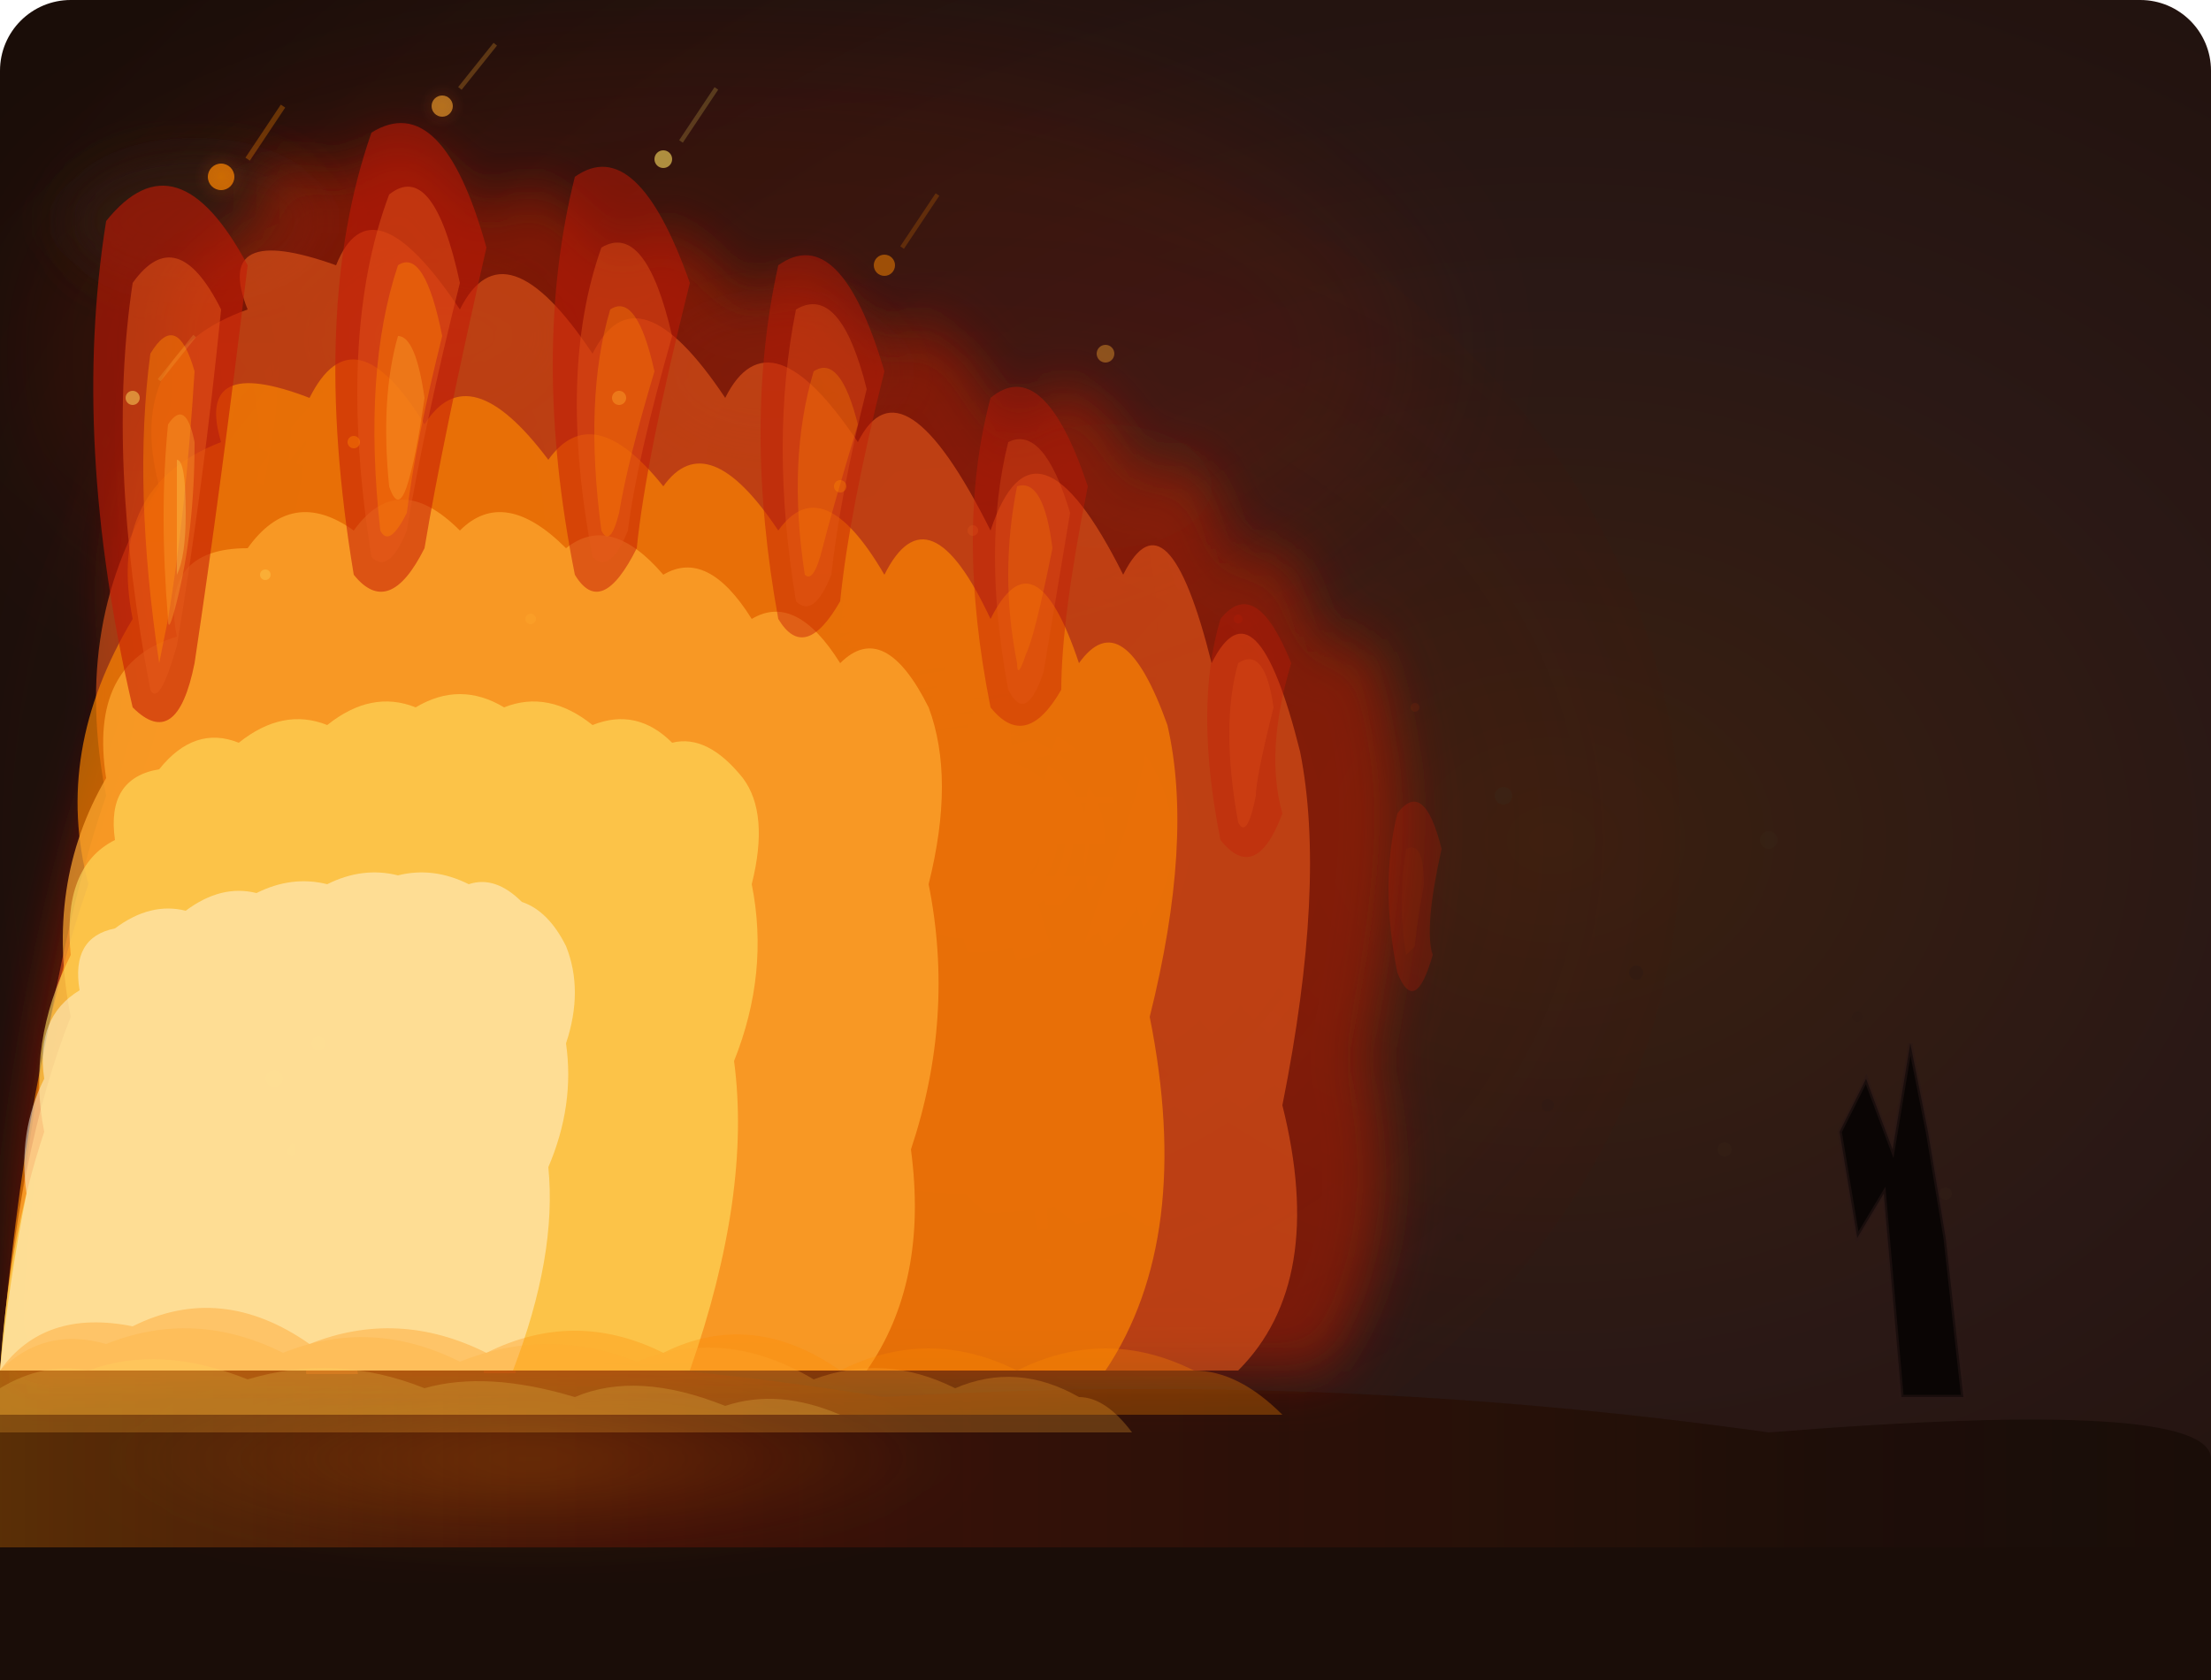
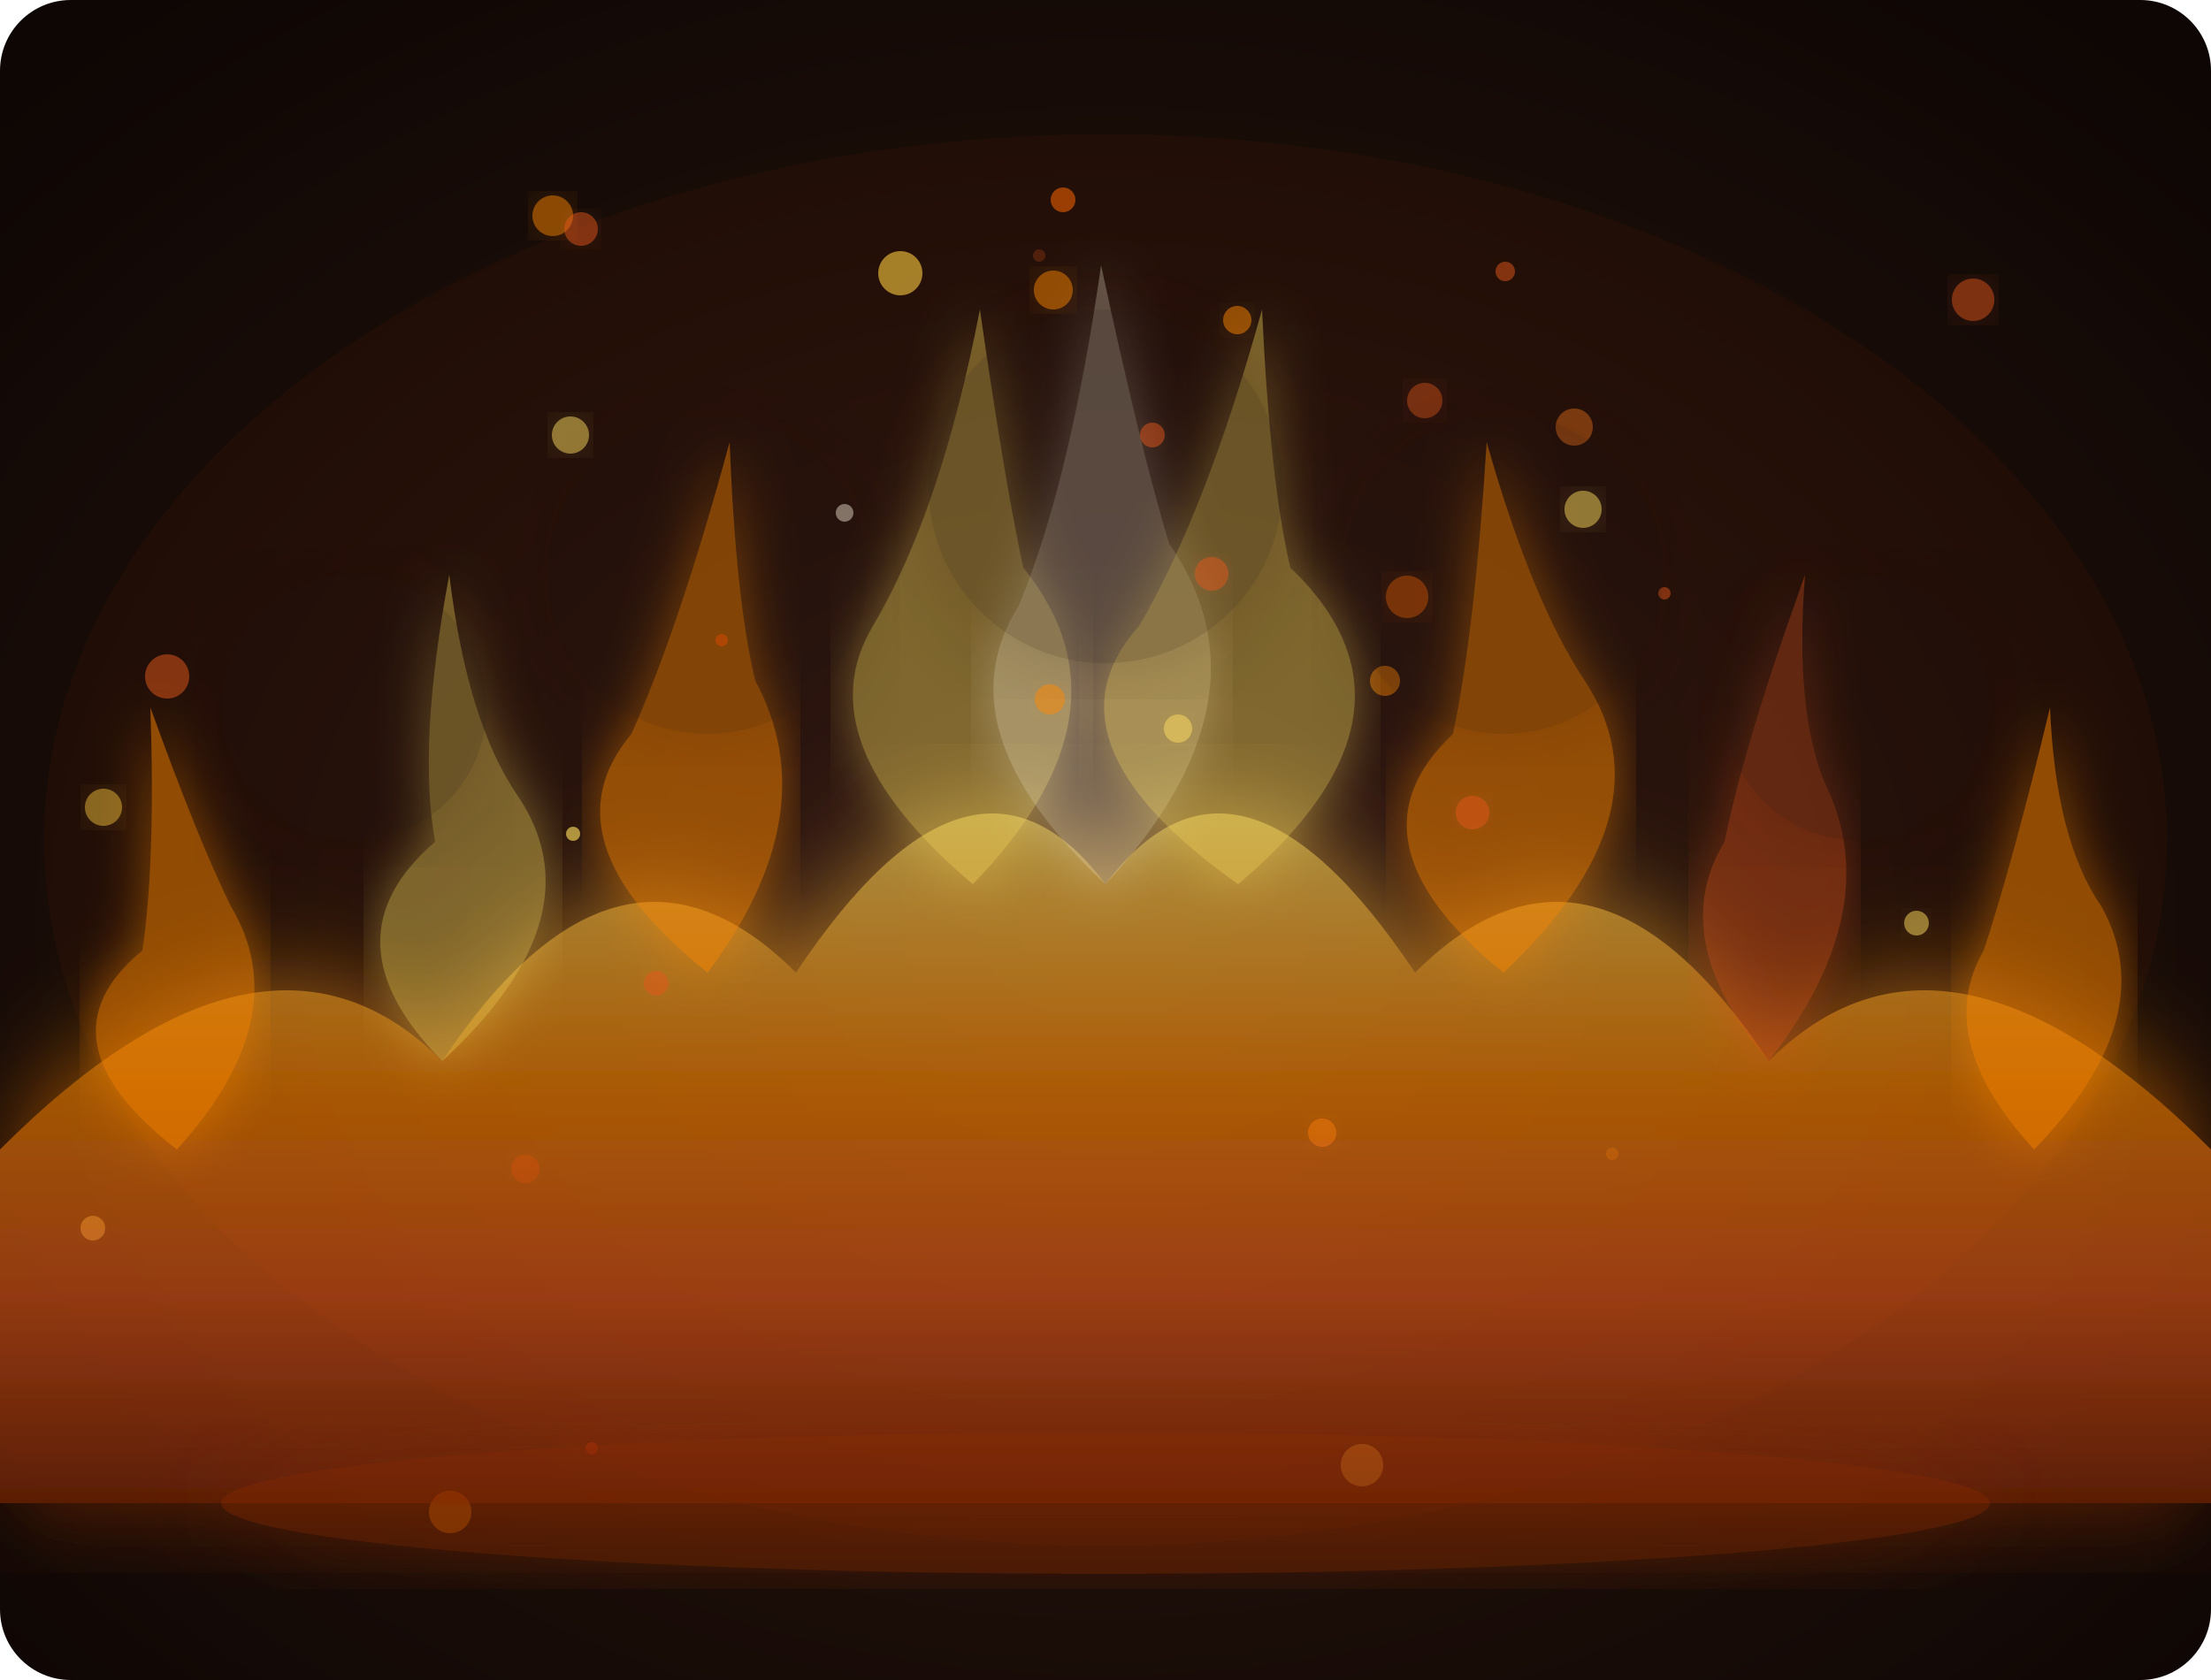
<svg xmlns="http://www.w3.org/2000/svg" width="250" height="190" viewBox="0 0 250 190">
  <defs>
-     <radialGradient id="bgWF" cx="70%" cy="50%" r="80%">
-       <stop offset="0%" stop-color="#3a2010" />
-       <stop offset="40%" stop-color="#2a1815" />
-       <stop offset="100%" stop-color="#1a0d08" />
+     <filter id="glow1">
+       <feGaussianBlur stdDeviation="3" result="blur" />
+       <feMerge>
+         <feMergeNode in="blur" />
+         <feMergeNode in="SourceGraphic" />
+       </feMerge>
+     </filter>
+     <filter id="soft2">
+       <feGaussianBlur stdDeviation="6" result="blur" />
+       <feMerge>
+         <feMergeNode in="blur" />
+         <feMergeNode in="SourceGraphic" />
+       </feMerge>
+     </filter>
+     <radialGradient id="bg3" cx="50%" cy="55%" r="70%">
+       <stop offset="0%" stop-color="#2a1815" />
+       <stop offset="60%" stop-color="#1a0d08" />
+       <stop offset="100%" stop-color="#0d0604" />
    </radialGradient>
-     <radialGradient id="flameGWF" cx="50%" cy="50%" r="50%">
-       <stop offset="0%" stop-color="#fff8e0" stop-opacity="0.9" />
-       <stop offset="15%" stop-color="#ffe060" stop-opacity="0.8" />
-       <stop offset="35%" stop-color="#ffaa30" stop-opacity="0.7" />
-       <stop offset="60%" stop-color="#ff8800" stop-opacity="0.5" />
-       <stop offset="100%" stop-color="#e6591a" stop-opacity="0" />
-     </radialGradient>
-     <radialGradient id="glowWF" cx="50%" cy="50%" r="50%">
-       <stop offset="0%" stop-color="#ff8800" stop-opacity="0.5" />
-       <stop offset="100%" stop-color="#e6591a" stop-opacity="0" />
-     </radialGradient>
-     <radialGradient id="bigGlowWF" cx="60%" cy="50%" r="60%">
-       <stop offset="0%" stop-color="#c41a05" stop-opacity="0.2" />
-       <stop offset="100%" stop-color="#1a0d08" stop-opacity="0" />
-     </radialGradient>
-     <linearGradient id="smokeGWF" x1="0%" y1="100%" x2="0%" y2="0%">
-       <stop offset="0%" stop-color="#3a2818" stop-opacity="0.6" />
-       <stop offset="50%" stop-color="#2a1815" stop-opacity="0.4" />
-       <stop offset="100%" stop-color="#1a0d08" stop-opacity="0" />
+     <linearGradient id="lin4" x1="0%" y1="100%" x2="0%" y2="0%">
+       <stop offset="0%" stop-color="#8a2a05" />
+       <stop offset="30%" stop-color="#e6591a" />
+       <stop offset="60%" stop-color="#ff8800" />
+       <stop offset="100%" stop-color="#ffe060" />
    </linearGradient>
-     <linearGradient id="groundGWF" x1="0%" y1="0%" x2="100%" y2="0%">
-       <stop offset="0%" stop-color="#ff8800" stop-opacity="0.4" />
-       <stop offset="30%" stop-color="#c41a05" stop-opacity="0.3" />
-       <stop offset="70%" stop-color="#8a2a05" stop-opacity="0.15" />
-       <stop offset="100%" stop-color="#2a1815" stop-opacity="0" />
-     </linearGradient>
-     <filter id="blurWF" x="-20%" y="-20%" width="140%" height="140%">
-       <feGaussianBlur stdDeviation="3" />
-     </filter>
-     <filter id="bigBlurWF" x="-30%" y="-30%" width="160%" height="160%">
-       <feGaussianBlur stdDeviation="8" />
-     </filter>
  </defs>
-   <rect width="250" height="190" fill="url(#bgWF)" rx="8" />
-   <ellipse cx="90" cy="95" rx="100" ry="85" fill="url(#bigGlowWF)" />
-   <ellipse cx="80" cy="40" rx="80" ry="35" fill="#c41a05" opacity="0.12" filter="url(#bigBlurWF)" />
-   <path d="M 0 155 Q 50 150 100 158 Q 150 155 200 162 Q 250 158 250 165 L 250 190 L 0 190 Z" fill="#1a0d08" />
-   <path d="M 0 155 Q 50 150 100 158 Q 150 155 200 162 Q 250 158 250 165 L 250 175 L 0 175 Z" fill="url(#groundGWF)" opacity="0.7" />
-   <ellipse cx="60" cy="165" rx="50" ry="10" fill="url(#glowWF)" opacity="0.5" filter="url(#blurWF)" />
-   <path d="M 35 155 L 33 130 L 30 135 L 28 125 L 31 120 L 34 128 L 36 115 L 38 125 L 37 135 L 40 155 Z" fill="#1a0d08" />
-   <path d="M 35 155 L 33 130 L 30 135 L 28 125 L 31 120 L 34 128 L 36 115 L 38 125 L 37 135 L 40 155 Z" fill="none" stroke="#e6591a" stroke-width="0.8" opacity="0.4" />
-   <circle cx="31" cy="122" r="1" fill="#ff8800" opacity="0.6" />
-   <circle cx="36" cy="118" r="0.8" fill="#ffaa30" opacity="0.5" />
-   <circle cx="33" cy="130" r="0.7" fill="#ff8800" opacity="0.5" />
-   <path d="M 55 155 L 54 140 L 52 143 L 51 135 L 53 130 L 55 135 L 56 125 L 57 133 L 58 155 Z" fill="#1a0d08" />
-   <path d="M 55 155 L 54 140 L 52 143 L 51 135 L 53 130 L 55 135 L 56 125 L 57 133 L 58 155 Z" fill="none" stroke="#c41a05" stroke-width="0.6" opacity="0.3" />
-   <circle cx="53" cy="132" r="0.8" fill="#ff8800" opacity="0.5" />
-   <circle cx="56" cy="128" r="0.6" fill="#ffaa30" opacity="0.4" />
-   <path d="M 215 158 L 213 135 L 210 140 L 208 128 L 211 122 L 214 130 L 216 118 L 218 128 L 220 140 L 222 158 Z" fill="#0a0504" />
-   <path d="M 215 158 L 213 135 L 210 140 L 208 128 L 211 122 L 214 130 L 216 118 L 218 128 L 220 140 L 222 158 Z" fill="none" stroke="#2a1815" stroke-width="0.5" opacity="0.5" />
-   <path d="M 20 130 Q 15 100 25 70 Q 35 45 30 20 Q 20 15 15 30 Q 10 55 18 80 Q 10 105 20 130 Z" fill="url(#smokeGWF)" opacity="0.6" filter="url(#blurWF)" />
-   <path d="M 50 140 Q 45 110 55 85 Q 65 60 58 35 Q 50 30 45 45 Q 42 70 50 95 Q 43 115 50 140 Z" fill="url(#smokeGWF)" opacity="0.5" filter="url(#blurWF)" />
-   <path d="M 85 145 Q 80 115 90 90 Q 100 65 92 40 Q 85 35 80 50 Q 77 75 85 100 Q 78 120 85 145 Z" fill="url(#smokeGWF)" opacity="0.4" />
-   <path d="M 120 150 Q 115 125 125 100 Q 135 75 128 55 Q 120 50 115 65 Q 112 90 120 110 Q 113 130 120 150 Z" fill="url(#smokeGWF)" opacity="0.3" />
-   <ellipse cx="22" cy="25" rx="15" ry="8" fill="#3a2818" opacity="0.4" filter="url(#blurWF)" />
-   <ellipse cx="50" cy="38" rx="12" ry="7" fill="#3a2818" opacity="0.35" filter="url(#blurWF)" />
-   <ellipse cx="88" cy="42" rx="14" ry="8" fill="#3a2818" opacity="0.3" filter="url(#blurWF)" />
-   <ellipse cx="125" cy="55" rx="12" ry="7" fill="#3a2818" opacity="0.25" />
-   <path d="M 0 155 Q 5 100 15 80 Q 10 60 20 45 Q 15 30 30 25 Q 25 15 40 20 Q 45 10 55 25 Q 60 15 70 30 Q 75 20 85 35 Q 90 25 100 40 Q 105 30 115 50 Q 120 35 130 55 Q 135 45 140 65 Q 145 55 150 75 Q 155 65 158 85 Q 160 95 155 120 Q 160 140 150 155 Z" fill="#c41a05" opacity="0.5" filter="url(#blurWF)" />
-   <path d="M 0 155 Q 5 110 12 90 Q 8 70 18 55 Q 14 40 28 35 Q 24 25 38 30 Q 42 20 52 35 Q 57 25 67 40 Q 72 30 82 45 Q 87 35 97 50 Q 102 40 112 60 Q 117 45 127 65 Q 132 55 137 75 Q 142 65 147 85 Q 150 100 145 125 Q 150 145 140 155 Z" fill="#e6591a" opacity="0.6" />
-   <path d="M 0 155 Q 3 120 10 100 Q 6 85 15 70 Q 12 55 25 50 Q 22 40 35 45 Q 40 35 48 48 Q 53 40 62 52 Q 67 45 75 55 Q 80 48 88 60 Q 93 53 100 65 Q 105 55 112 70 Q 117 60 122 75 Q 127 68 132 82 Q 135 95 130 115 Q 135 140 125 155 Z" fill="#ff8800" opacity="0.65" />
-   <path d="M 0 155 Q 2 130 8 115 Q 5 100 12 88 Q 10 75 20 72 Q 18 62 28 62 Q 33 55 40 60 Q 45 53 52 60 Q 57 55 64 62 Q 69 58 75 65 Q 80 62 85 70 Q 90 67 95 75 Q 100 70 105 80 Q 108 88 105 100 Q 108 115 103 130 Q 105 145 98 155 Z" fill="#ffaa30" opacity="0.7" />
-   <path d="M 0 155 Q 1 140 5 128 Q 3 118 8 108 Q 7 98 13 95 Q 12 88 18 87 Q 22 82 27 84 Q 32 80 37 82 Q 42 78 47 80 Q 52 77 57 80 Q 62 78 67 82 Q 72 80 76 84 Q 80 83 84 88 Q 87 92 85 100 Q 87 110 83 120 Q 85 135 78 155 Z" fill="#ffe060" opacity="0.6" />
-   <path d="M 0 155 Q 1 145 3 135 Q 2 128 5 122 Q 4 115 9 112 Q 8 106 13 105 Q 17 102 21 103 Q 25 100 29 101 Q 33 99 37 100 Q 41 98 45 99 Q 49 98 53 100 Q 56 99 59 102 Q 62 103 64 107 Q 66 112 64 118 Q 65 125 62 132 Q 63 142 58 155 Z" fill="#fff8e0" opacity="0.5" />
-   <path d="M 15 80 Q 8 50 12 25 Q 20 15 28 30 Q 25 55 22 75 Q 20 85 15 80 Z" fill="#c41a05" opacity="0.6" />
-   <path d="M 17 78 Q 12 52 15 32 Q 20 25 25 35 Q 23 55 20 73 Q 18 80 17 78 Z" fill="#e6591a" opacity="0.5" />
-   <path d="M 18 75 Q 15 55 17 40 Q 20 35 22 42 Q 21 58 19 70 Q 18 75 18 75 Z" fill="#ff8800" opacity="0.45" />
-   <path d="M 19 70 Q 18 58 19 48 Q 21 45 22 50 Q 22 60 20 68 Q 19 72 19 70 Z" fill="#ffaa30" opacity="0.35" />
-   <path d="M 20 65 Q 20 58 20 52 Q 21 52 21 58 Q 21 63 20 65 Z" fill="#ffe060" opacity="0.3" />
-   <path d="M 40 65 Q 35 35 42 15 Q 50 10 55 28 Q 50 50 48 62 Q 44 70 40 65 Z" fill="#c41a05" opacity="0.55" />
-   <path d="M 42 63 Q 38 38 44 22 Q 49 18 52 32 Q 48 48 46 60 Q 44 65 42 63 Z" fill="#e6591a" opacity="0.45" />
-   <path d="M 43 60 Q 41 42 45 30 Q 48 28 50 38 Q 47 50 46 58 Q 44 62 43 60 Z" fill="#ff8800" opacity="0.4" />
-   <path d="M 44 55 Q 43 45 45 38 Q 47 38 48 45 Q 47 52 46 55 Q 45 58 44 55 Z" fill="#ffaa30" opacity="0.35" />
-   <path d="M 65 65 Q 60 40 65 20 Q 72 15 78 32 Q 73 52 72 62 Q 68 70 65 65 Z" fill="#c41a05" opacity="0.5" />
-   <path d="M 67 63 Q 63 42 68 28 Q 73 25 76 38 Q 72 52 71 60 Q 69 65 67 63 Z" fill="#e6591a" opacity="0.4" />
-   <path d="M 68 60 Q 66 45 69 35 Q 72 33 74 42 Q 71 52 70 58 Q 69 62 68 60 Z" fill="#ff8800" opacity="0.35" />
-   <path d="M 88 70 Q 84 48 88 30 Q 95 25 100 42 Q 96 58 95 68 Q 91 75 88 70 Z" fill="#c41a05" opacity="0.45" />
-   <path d="M 90 68 Q 87 50 90 35 Q 95 32 98 44 Q 95 56 94 65 Q 92 70 90 68 Z" fill="#e6591a" opacity="0.35" />
-   <path d="M 91 65 Q 89 52 92 42 Q 95 40 97 48 Q 94 58 93 62 Q 92 66 91 65 Z" fill="#ff8800" opacity="0.3" />
-   <path d="M 112 80 Q 108 60 112 45 Q 118 40 123 55 Q 120 70 120 78 Q 116 85 112 80 Z" fill="#c41a05" opacity="0.4" />
-   <path d="M 114 78 Q 111 62 114 50 Q 118 48 121 58 Q 119 70 118 76 Q 116 82 114 78 Z" fill="#e6591a" opacity="0.3" />
-   <path d="M 115 75 Q 113 65 115 55 Q 118 54 119 62 Q 117 72 116 74 Q 115 77 115 75 Z" fill="#ff8800" opacity="0.25" />
-   <path d="M 138 95 Q 135 80 138 70 Q 142 65 146 75 Q 143 85 145 92 Q 142 100 138 95 Z" fill="#c41a05" opacity="0.35" />
-   <path d="M 140 93 Q 138 82 140 75 Q 143 73 144 80 Q 142 88 142 90 Q 141 95 140 93 Z" fill="#e6591a" opacity="0.25" />
-   <path d="M 158 110 Q 156 100 158 92 Q 161 88 163 96 Q 161 105 162 108 Q 160 115 158 110 Z" fill="#c41a05" opacity="0.25" />
-   <path d="M 159 108 Q 158 102 159 96 Q 161 95 161 100 Q 160 106 160 107 Z" fill="#8a2a05" opacity="0.2" />
-   <path d="M 0 155 Q 5 148 15 150 Q 25 145 35 152 Q 45 148 55 153 Q 65 148 75 153 Q 85 148 95 155 Q 105 150 115 155 Q 125 150 135 155 Q 140 155 145 160 L 0 160 Z" fill="#ff8800" opacity="0.3" />
-   <path d="M 0 155 Q 5 150 12 152 Q 22 148 32 153 Q 42 149 52 154 Q 62 150 72 154 Q 82 150 92 156 Q 100 153 108 157 Q 115 154 122 158 Q 125 158 128 162 L 0 162 Z" fill="#ffaa30" opacity="0.25" />
-   <path d="M 0 157 Q 5 154 10 155 Q 18 152 28 156 Q 38 153 48 157 Q 55 155 65 158 Q 72 155 82 159 Q 88 157 95 160 L 0 160 Z" fill="#ffe060" opacity="0.2" />
-   <circle cx="25" cy="20" r="1.5" fill="#ff8800" opacity="0.7" />
-   <circle cx="25" cy="20" r="3" fill="url(#glowWF)" opacity="0.3" />
-   <circle cx="50" cy="12" r="1.2" fill="#ffaa30" opacity="0.6" />
-   <circle cx="50" cy="12" r="2.5" fill="url(#glowWF)" opacity="0.25" />
-   <circle cx="75" cy="18" r="1" fill="#ffe060" opacity="0.6" />
-   <circle cx="100" cy="30" r="1.2" fill="#ff8800" opacity="0.5" />
-   <circle cx="125" cy="40" r="1" fill="#ffaa30" opacity="0.4" />
-   <circle cx="15" cy="45" r="0.8" fill="#ffe060" opacity="0.5" />
-   <circle cx="40" cy="50" r="0.7" fill="#ff8800" opacity="0.4" />
-   <circle cx="70" cy="45" r="0.8" fill="#ffaa30" opacity="0.4" />
-   <circle cx="95" cy="55" r="0.7" fill="#ff8800" opacity="0.35" />
-   <circle cx="30" cy="65" r="0.6" fill="#ffe060" opacity="0.3" />
-   <circle cx="60" cy="70" r="0.6" fill="#ffaa30" opacity="0.3" />
-   <circle cx="110" cy="60" r="0.6" fill="#e6591a" opacity="0.25" />
-   <circle cx="140" cy="70" r="0.5" fill="#c41a05" opacity="0.2" />
-   <circle cx="160" cy="80" r="0.5" fill="#8a2a05" opacity="0.2" />
-   <line x1="28" y1="18" x2="32" y2="12" stroke="#ff8800" stroke-width="0.6" opacity="0.3" />
-   <line x1="52" y1="10" x2="56" y2="5" stroke="#ffaa30" stroke-width="0.5" opacity="0.25" />
-   <line x1="77" y1="16" x2="81" y2="10" stroke="#ffe060" stroke-width="0.5" opacity="0.2" />
-   <line x1="102" y1="28" x2="106" y2="22" stroke="#ff8800" stroke-width="0.5" opacity="0.2" />
-   <line x1="18" y1="43" x2="22" y2="38" stroke="#ffe060" stroke-width="0.4" opacity="0.15" />
-   <circle cx="170" cy="90" r="1" fill="#3a2818" opacity="0.4" />
-   <circle cx="185" cy="110" r="0.8" fill="#2a1815" opacity="0.35" />
-   <circle cx="200" cy="95" r="1" fill="#3a2818" opacity="0.3" />
-   <circle cx="175" cy="125" r="0.7" fill="#2a1815" opacity="0.3" />
-   <circle cx="195" cy="130" r="0.8" fill="#3a2818" opacity="0.25" />
-   <circle cx="210" cy="115" r="0.6" fill="#2a1815" opacity="0.25" />
-   <circle cx="220" cy="135" r="0.7" fill="#3a2818" opacity="0.2" />
-   <circle cx="165" cy="140" r="0.5" fill="#2a1815" opacity="0.2" />
+   <rect width="250" height="190" fill="url(#bg3)" rx="8" />
+   <ellipse cx="125.0" cy="95.0" rx="120.0" ry="79.8" fill="#8a2a05" opacity="0.08" />
+   <circle cx="120.2" cy="22.6" r="1.4" fill="#ff6600" opacity="0.54" />
+   <circle cx="18.9" cy="76.5" r="2.5" fill="#e6591a" opacity="0.50" />
+   <circle cx="188.2" cy="67.1" r="0.7" fill="#e6591a" opacity="0.49" filter="url(#glow1)" />
+   <circle cx="154.0" cy="165.7" r="2.4" fill="#ffcc40" opacity="0.58" />
+   <circle cx="10.5" cy="138.9" r="1.4" fill="#ffe060" opacity="0.46" filter="url(#glow1)" />
+   <circle cx="11.7" cy="91.3" r="2.1" fill="#ffcc40" opacity="0.47" filter="url(#glow1)" />
+   <circle cx="66.9" cy="163.8" r="0.7" fill="#c41a05" opacity="0.53" />
+   <circle cx="178.0" cy="48.3" r="2.1" fill="#ff7a1a" opacity="0.42" />
+   <circle cx="149.5" cy="128.1" r="1.6" fill="#ff7a1a" opacity="0.46" filter="url(#glow1)" />
+   <circle cx="50.9" cy="171.0" r="2.4" fill="#ff8800" opacity="0.39" />
+   <circle cx="117.5" cy="28.9" r="0.7" fill="#e6591a" opacity="0.23" />
+   <circle cx="159.1" cy="67.5" r="2.4" fill="#ff6600" opacity="0.45" filter="url(#glow1)" />
+   <circle cx="59.4" cy="132.2" r="1.6" fill="#c41a05" opacity="0.33" filter="url(#glow1)" />
+   <circle cx="156.6" cy="77.0" r="1.7" fill="#ff8800" opacity="0.46" />
+   <circle cx="64.8" cy="94.3" r="0.8" fill="#ffe060" opacity="0.62" />
+   <circle cx="95.5" cy="58.0" r="1.0" fill="#fff8e0" opacity="0.50" />
+   <circle cx="101.8" cy="30.9" r="2.5" fill="#ffcc40" opacity="0.59" />
+   <circle cx="182.3" cy="130.5" r="0.7" fill="#ff8800" opacity="0.24" />
+   <circle cx="161.1" cy="45.3" r="2.0" fill="#e6591a" opacity="0.44" filter="url(#glow1)" />
+   <circle cx="81.6" cy="72.4" r="0.7" fill="#c41a05" opacity="0.67" filter="url(#glow1)" />
+   <path d="M 0 170 L 0 130 Q 30 100 50 120 Q 70 90 90 110 Q 110 80 125 100 Q 140 80 160 110 Q 180 90 200 120 Q 220 100 250 130 L 250 170 Z" fill="url(#lin4)" opacity="0.6" filter="url(#soft2)" />
+   <path d="M 20.0 130.0 Q 3.9 117.5 16.1 107.5 Q 17.6 97.5 17.0 80.0 Q 22.4 95.0 26.1 102.5 Q 33.6 115.0 20.0 130.0 Z" fill="#ff8800" opacity="0.5" filter="url(#glow1)" />
+   <path d="M 50.0 120.0 Q 36.4 106.2 49.2 95.2 Q 47.2 84.2 50.8 65.0 Q 52.8 81.5 58.4 89.8 Q 67.9 103.5 50.0 120.0 Z" fill="#ffe060" opacity="0.4" filter="url(#glow1)" />
+   <path d="M 80.0 110.0 Q 61.3 95.0 71.4 83.0 Q 76.8 71.0 82.5 50.0 Q 83.2 68.0 85.4 77.0 Q 93.5 92.0 80.0 110.0 Z" fill="#ff8800" opacity="0.5" filter="url(#glow1)" />
+   <path d="M 110.0 100.0 Q 90.9 83.8 98.7 70.8 Q 106.4 57.8 110.8 35.0 Q 113.6 54.5 115.7 64.2 Q 128.9 80.5 110.0 100.0 Z" fill="#ffe060" opacity="0.4" filter="url(#glow1)" />
+   <path d="M 125.0 100.0 Q 106.3 82.5 115.2 68.5 Q 121.0 54.5 124.5 30.0 Q 129.0 51.0 132.2 61.5 Q 144.4 79.0 125.0 100.0 Z" fill="#fff8e0" opacity="0.3" filter="url(#glow1)" />
+   <path d="M 140.0 100.0 Q 117.1 83.8 128.8 70.8 Q 136.4 57.8 142.7 35.0 Q 143.6 54.5 145.9 64.2 Q 163.0 80.5 140.0 100.0 Z" fill="#ffe060" opacity="0.4" filter="url(#glow1)" />
+   <path d="M 170.0 110.0 Q 151.5 95.0 164.3 83.0 Q 166.8 71.0 168.1 50.0 Q 173.2 68.0 179.2 77.0 Q 189.1 92.0 170.0 110.0 Z" fill="#ff8800" opacity="0.5" filter="url(#glow1)" />
+   <path d="M 200.0 120.0 Q 188.3 106.2 195.0 95.2 Q 197.2 84.2 204.1 65.0 Q 202.8 81.5 206.9 89.8 Q 212.8 103.5 200.0 120.0 Z" fill="#e6591a" opacity="0.4" filter="url(#glow1)" />
+   <path d="M 230.0 130.0 Q 218.5 117.5 224.3 107.5 Q 227.6 97.5 231.8 80.0 Q 232.4 95.0 237.6 102.5 Q 244.6 115.0 230.0 130.0 Z" fill="#ff8800" opacity="0.5" filter="url(#glow1)" />
+   <circle cx="40" cy="80" r="15" fill="#1a0d08" opacity="0.2" filter="url(#soft2)" />
+   <circle cx="80" cy="65" r="18" fill="#1a0d08" opacity="0.15" filter="url(#soft2)" />
+   <circle cx="125" cy="55" r="20" fill="#1a0d08" opacity="0.2" filter="url(#soft2)" />
+   <circle cx="170" cy="65" r="18" fill="#1a0d08" opacity="0.15" filter="url(#soft2)" />
+   <circle cx="210" cy="80" r="15" fill="#1a0d08" opacity="0.2" filter="url(#soft2)" />
+   <circle cx="137.0" cy="64.9" r="1.9" fill="#e6591a" opacity="0.5" filter="url(#glow1)" />
+   <circle cx="119.1" cy="32.8" r="2.2" fill="#ff8800" opacity="0.5" filter="url(#glow1)" />
+   <circle cx="62.5" cy="24.4" r="2.3" fill="#ff8800" opacity="0.5" filter="url(#glow1)" />
+   <circle cx="216.7" cy="104.4" r="1.4" fill="#ffe060" opacity="0.5" filter="url(#glow1)" />
+   <circle cx="139.9" cy="36.2" r="1.6" fill="#ff8800" opacity="0.5" filter="url(#glow1)" />
+   <circle cx="179.0" cy="57.6" r="2.1" fill="#ffe060" opacity="0.5" filter="url(#glow1)" />
+   <circle cx="130.3" cy="49.2" r="1.4" fill="#e6591a" opacity="0.5" filter="url(#glow1)" />
+   <circle cx="64.5" cy="49.2" r="2.1" fill="#ffe060" opacity="0.5" filter="url(#glow1)" />
+   <circle cx="170.2" cy="30.7" r="1.1" fill="#e6591a" opacity="0.5" filter="url(#glow1)" />
+   <circle cx="74.2" cy="111.2" r="1.4" fill="#e6591a" opacity="0.5" filter="url(#glow1)" />
+   <circle cx="133.2" cy="82.4" r="1.6" fill="#ffe060" opacity="0.5" filter="url(#glow1)" />
+   <circle cx="166.5" cy="91.9" r="1.9" fill="#e6591a" opacity="0.5" filter="url(#glow1)" />
+   <circle cx="65.7" cy="25.9" r="1.9" fill="#e6591a" opacity="0.5" filter="url(#glow1)" />
+   <circle cx="223.1" cy="33.9" r="2.4" fill="#e6591a" opacity="0.5" filter="url(#glow1)" />
+   <circle cx="118.7" cy="79.1" r="1.7" fill="#ff8800" opacity="0.5" filter="url(#glow1)" />
+   <ellipse cx="125.0" cy="170.0" rx="100.0" ry="8.0" fill="#8a2a05" opacity="0.4" filter="url(#soft2)" />
</svg>
